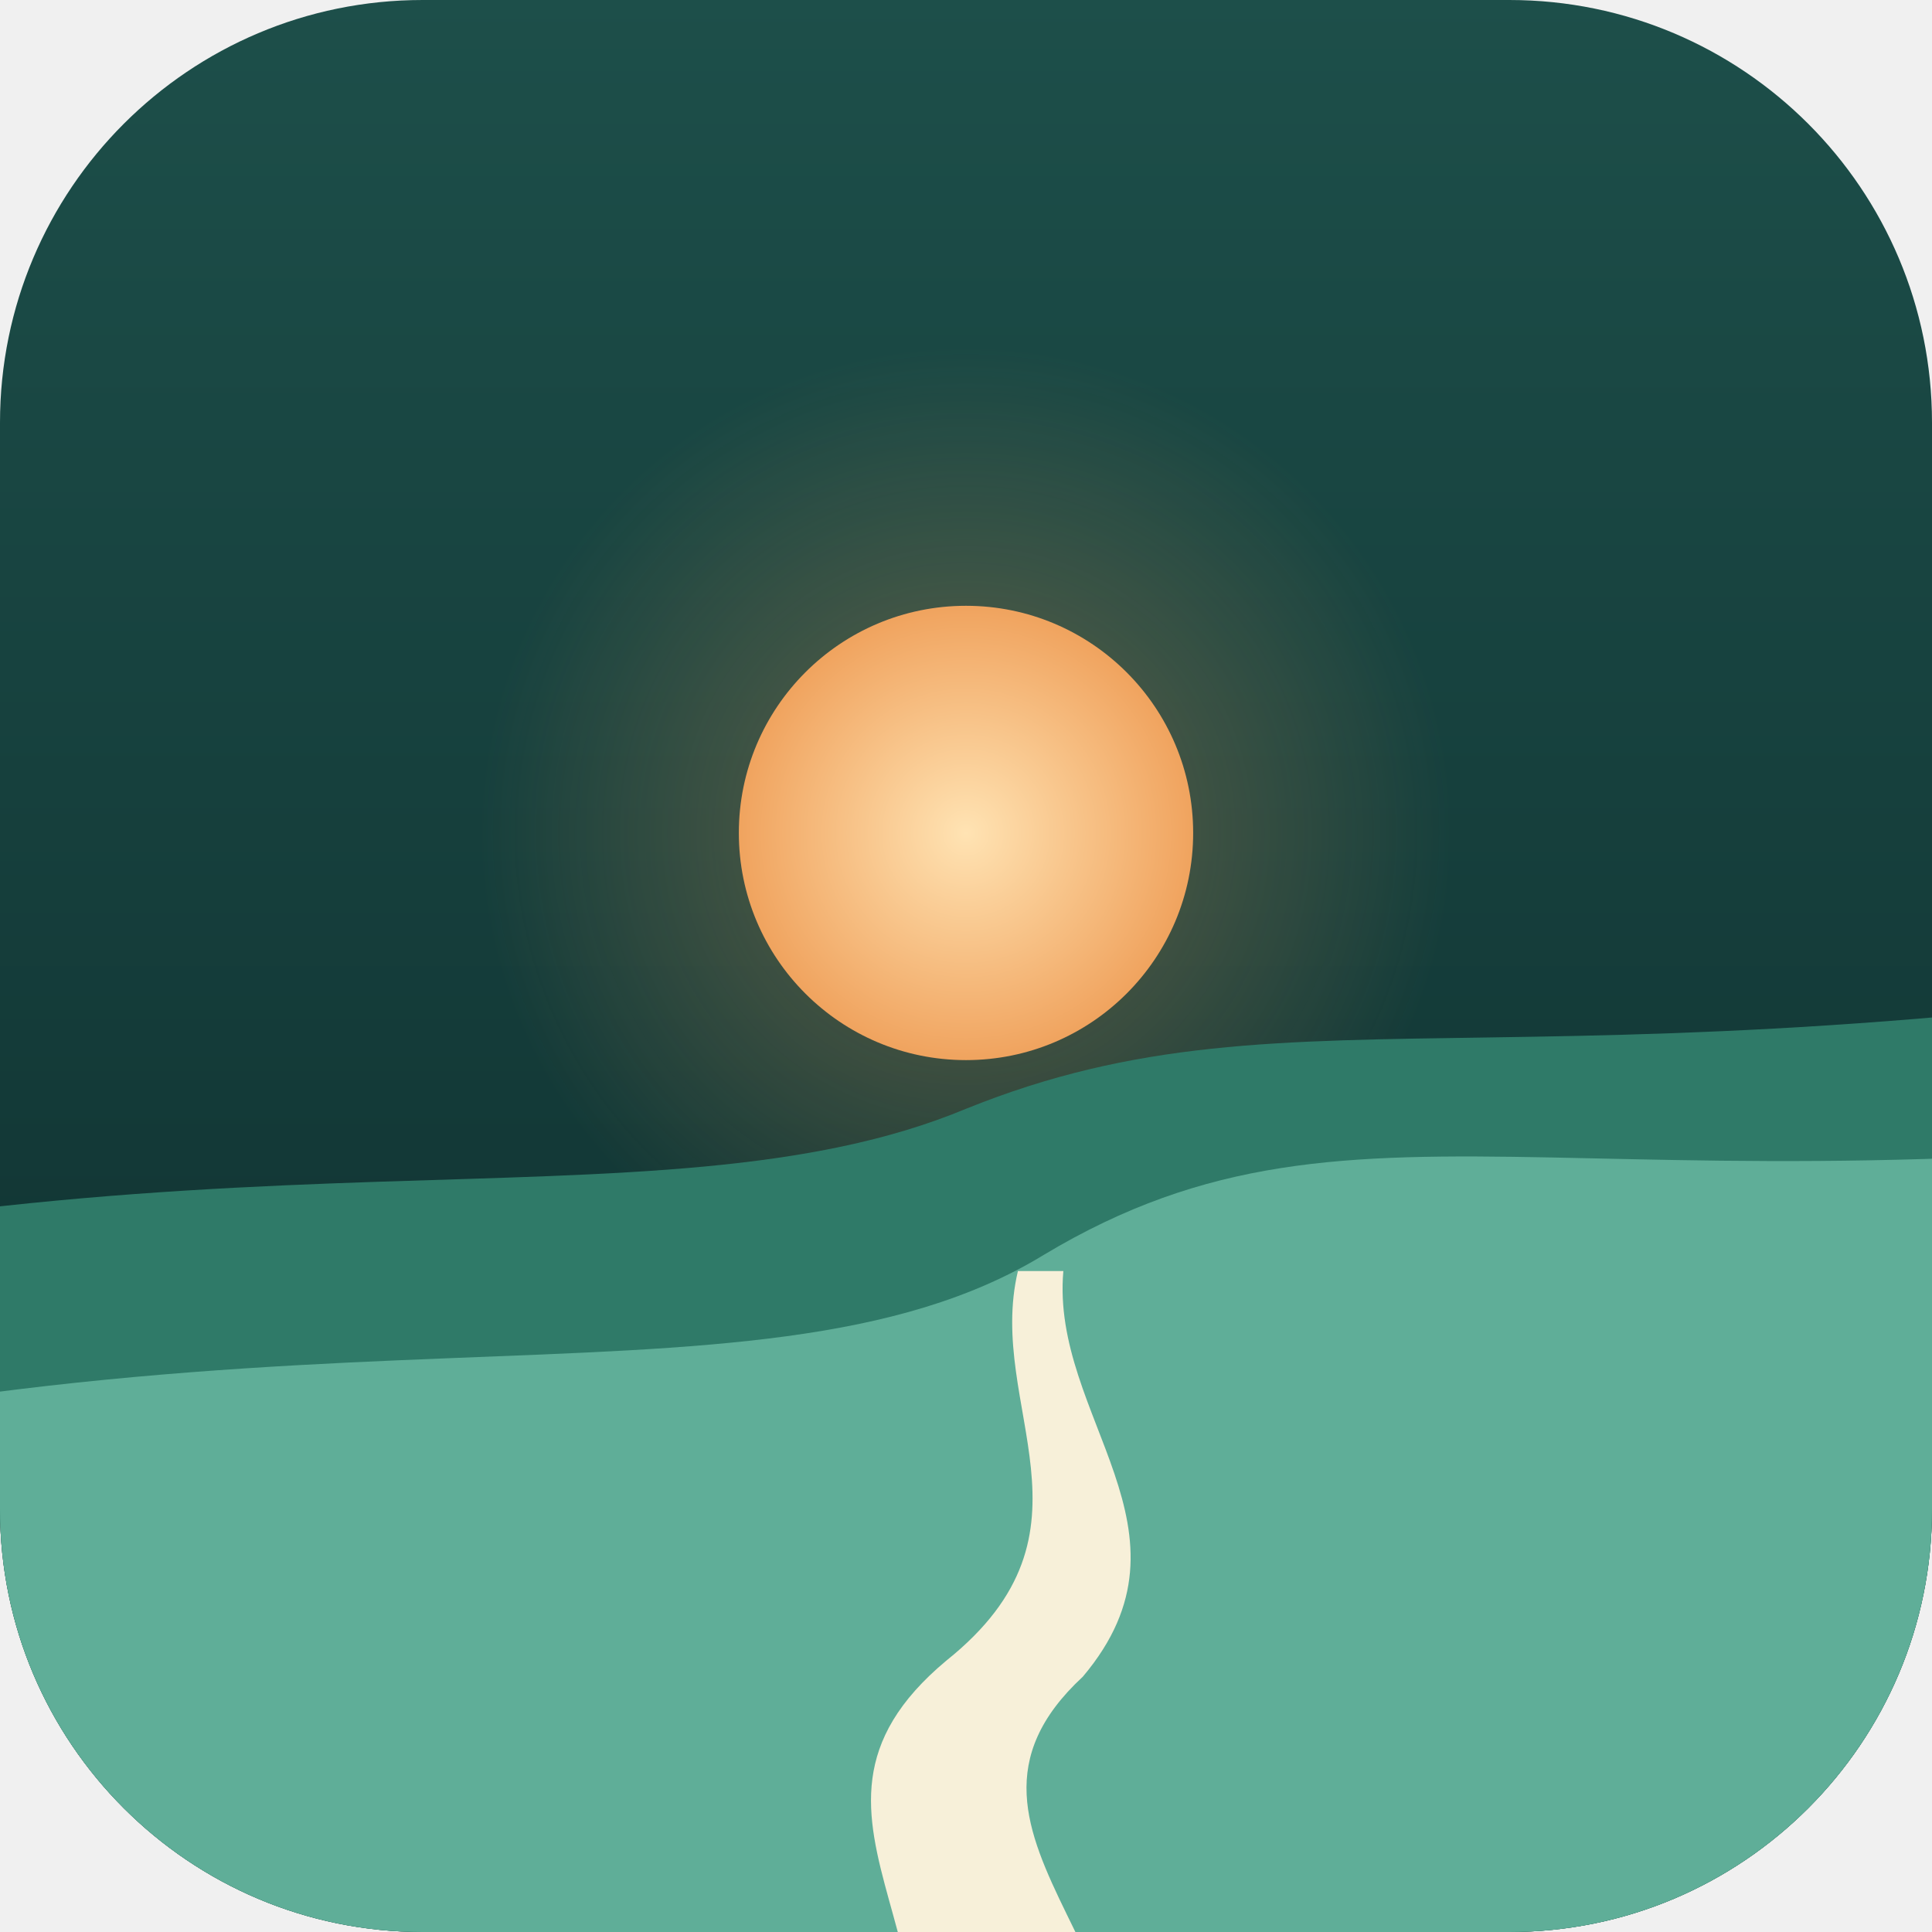
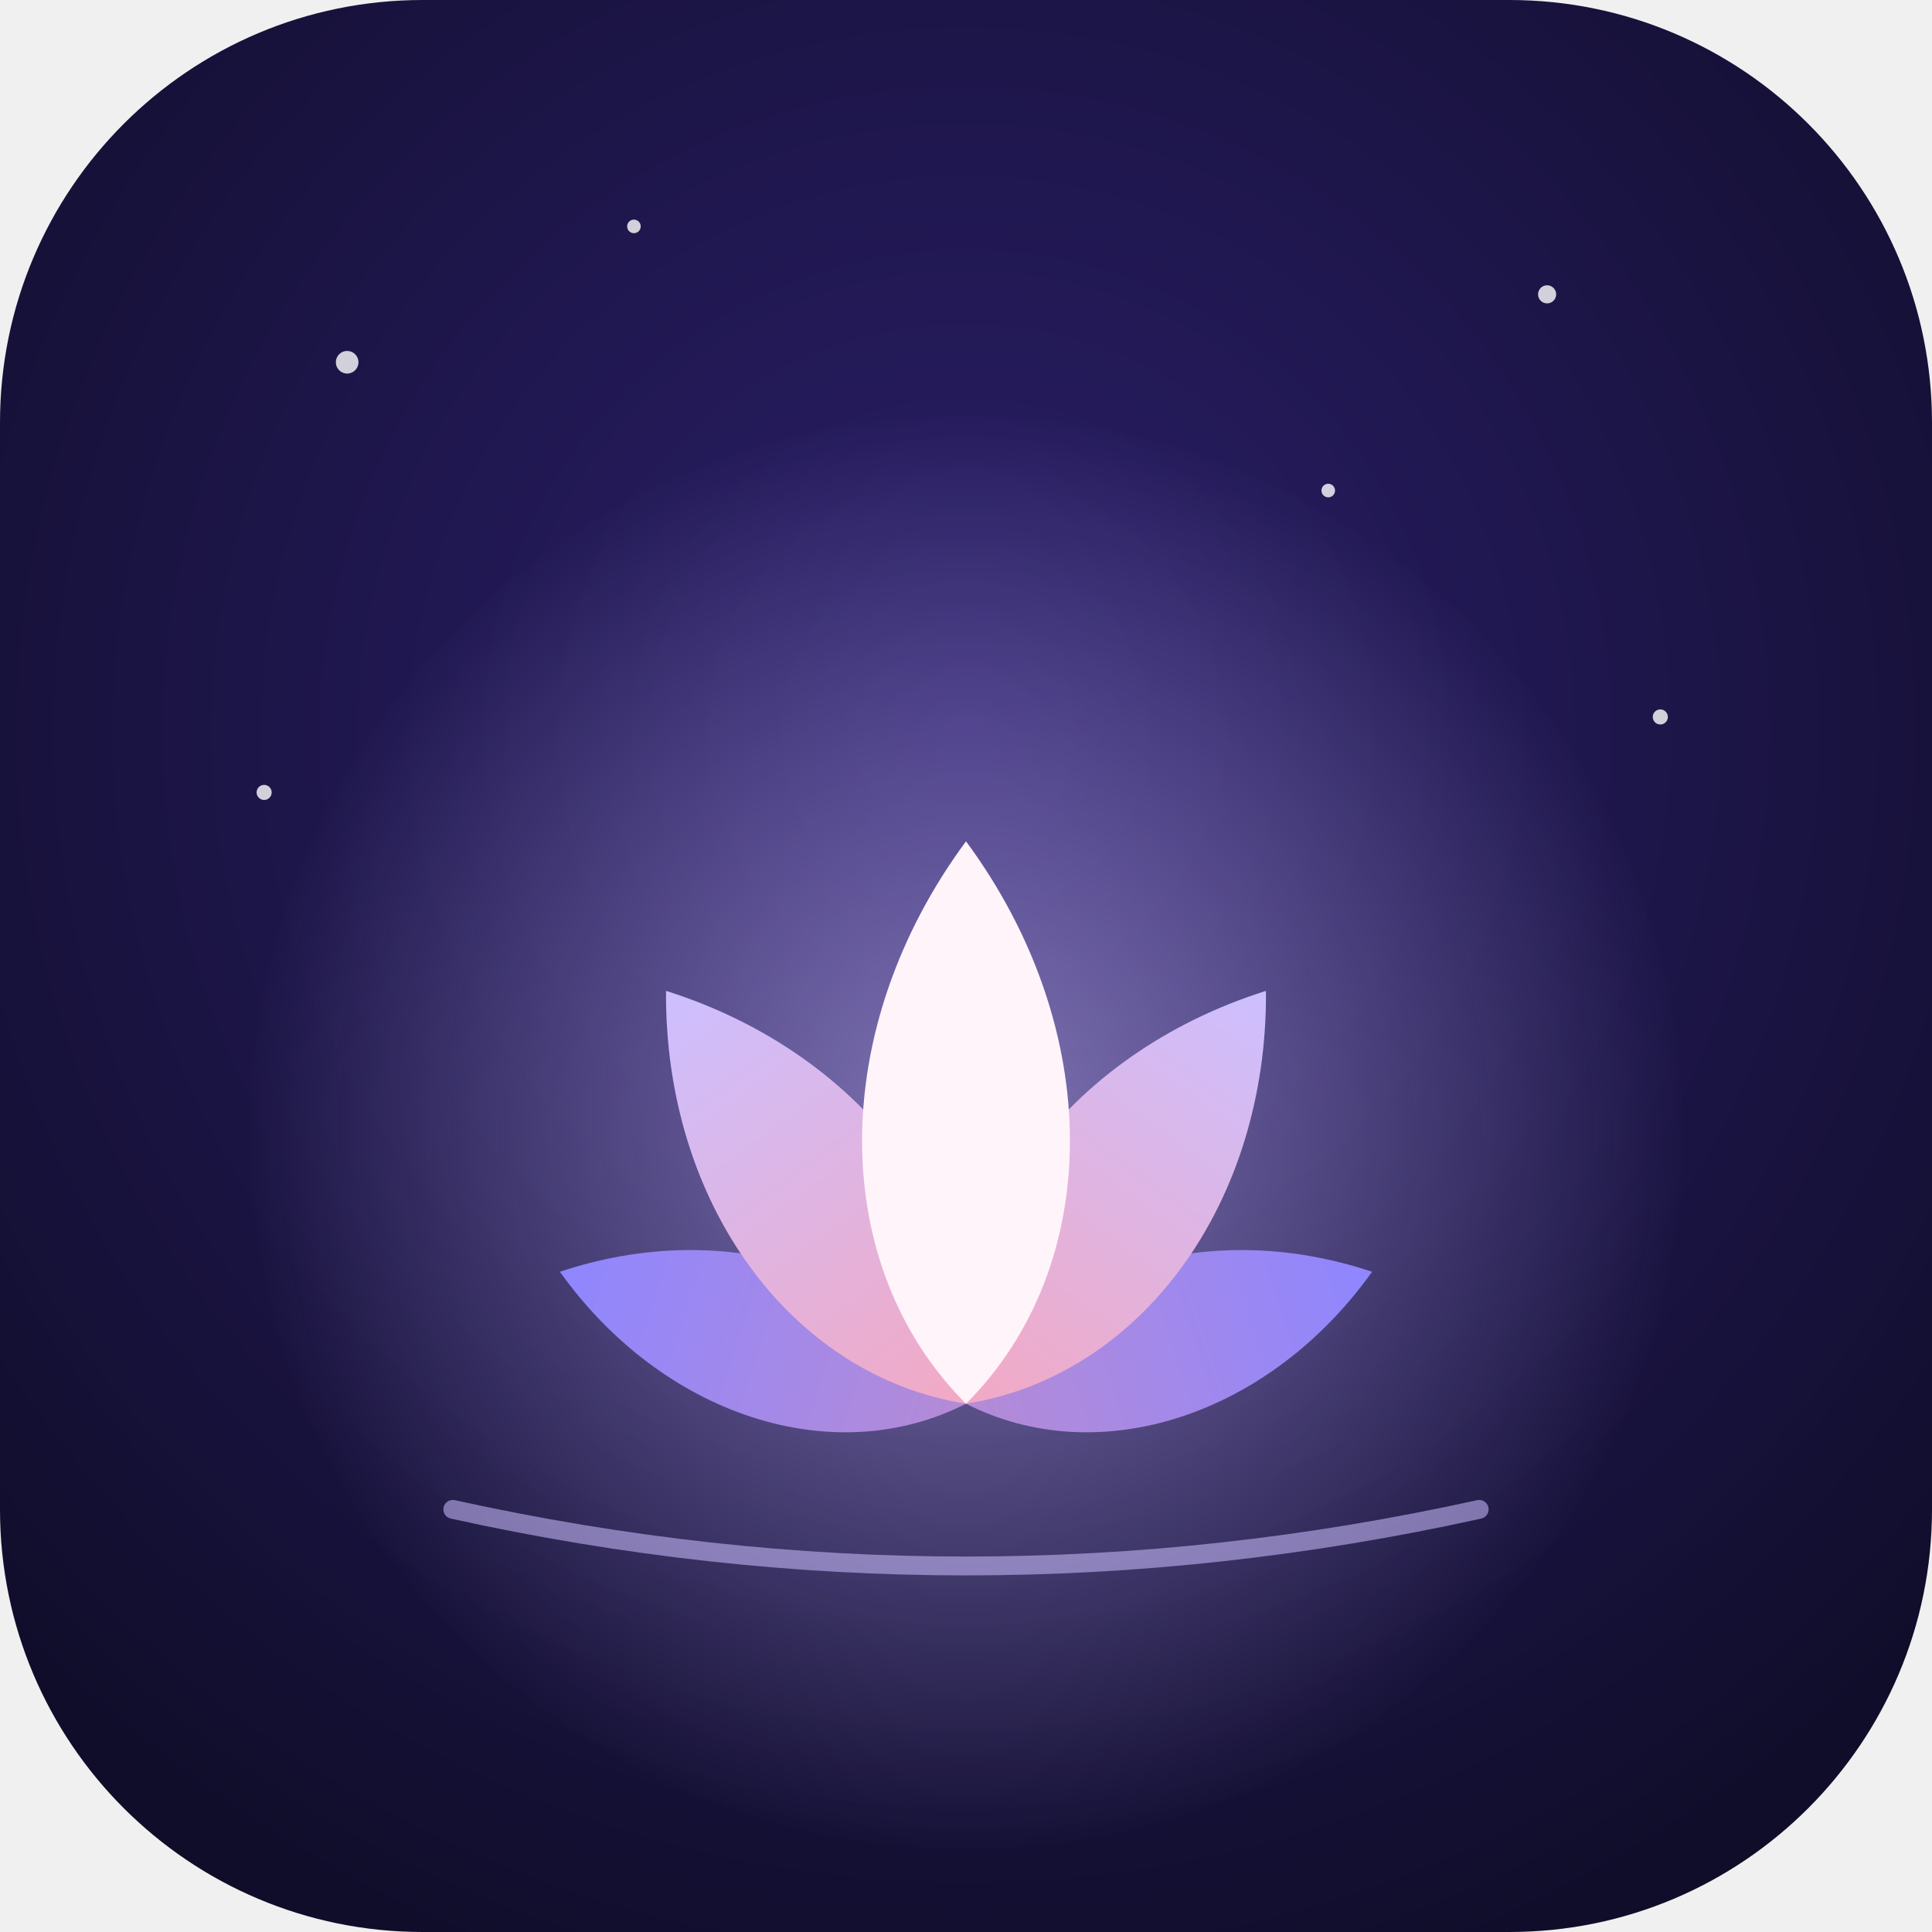
<svg xmlns="http://www.w3.org/2000/svg" viewBox="0 0 512 512">
  <defs>
-     <linearGradient id="c" x1="0" y1="0" x2="0" y2="1">
-       <stop offset="0" stop-color="#1d4f4a" />
-       <stop offset="1" stop-color="#0c2a2a" />
+     <radialGradient id="n" cx=".5" cy=".38" r=".8">
+       <stop offset="0" stop-color="#2b1f6b" />
+       <stop offset="1" stop-color="#0b0a1f" />
+     </radialGradient>
+     <linearGradient id="p" x1="0" y1="1" x2="0" y2="0">
+       <stop offset="0" stop-color="#f2a9c4" />
+       <stop offset="1" stop-color="#cdbfff" />
    </linearGradient>
-     <radialGradient id="s" cx=".5" cy=".5" r=".5">
-       <stop offset="0" stop-color="#ffe3b3" />
-       <stop offset="1" stop-color="#f0a35e" />
+     <linearGradient id="q" x1="0" y1="1" x2="0" y2="0">
+       <stop offset="0" stop-color="#b48bd6" />
+       <stop offset="1" stop-color="#8f86ff" />
+     </linearGradient>
+     <radialGradient id="h" cx=".5" cy=".5" r=".5">
+       <stop offset="0" stop-color="#cdbfff" stop-opacity=".55" />
+       <stop offset="1" stop-color="#cdbfff" stop-opacity="0" />
    </radialGradient>
-     <radialGradient id="h" cx=".5" cy=".5" r=".5">
-       <stop offset="0" stop-color="#f0a35e" stop-opacity=".35" />
-       <stop offset="1" stop-color="#f0a35e" stop-opacity="0" />
-     </radialGradient>
+     <path id="f" d="M0 0C34 -34 34 -92 0 -138C-34 -92 -34 -34 0 0Z" />
    <clipPath id="r">
      <rect width="512" height="512" rx="112" />
    </clipPath>
  </defs>
  <g clip-path="url(#r)">
-     <rect width="512" height="512" fill="url(#c)" />
-     <g transform="translate(256 256) scale(.86) translate(-256 -256)">
-       <circle cx="256" cy="215" r="150" fill="url(#h)" />
-       <circle cx="256" cy="215" r="70" fill="url(#s)" />
-       <path d="M-200 360 C20 300 160 340 256 300 C360 258 430 300 720 250 L720 700 L-200 700 Z" fill="#2f7a68" />
-       <path d="M-200 420 C40 350 190 400 280 345 C380 285 450 340 720 300 L720 700 L-200 700 Z" fill="#5fae98" />
-       <path d="M228 640 C270 560 190 520 250 470 C300 430 262 392 272 350 L286 350 C282 395 330 430 292 475 C238 525 330 565 300 640 Z" fill="#fff3dc" opacity=".95" />
+     <rect width="512" height="512" fill="url(#n)" />
+     <circle cx="256" cy="300" r="190" fill="url(#h)" />
+     <g fill="#fff" opacity=".8">
+       <circle cx="92" cy="96" r="3" />
+       <circle cx="410" cy="78" r="2.4" />
+       <circle cx="440" cy="190" r="2" />
+       <circle cx="70" cy="210" r="2" />
+       <circle cx="352" cy="130" r="1.8" />
+       <circle cx="168" cy="60" r="1.8" />
    </g>
+     <g transform="translate(256 372)">
+       <use href="#f" fill="url(#q)" transform="rotate(-72) scale(.82)" />
+       <use href="#f" fill="url(#q)" transform="rotate(72) scale(.82)" />
+       <use href="#f" fill="url(#p)" transform="rotate(-36) scale(.98)" />
+       <use href="#f" fill="url(#p)" transform="rotate(36) scale(.98)" />
+       <use href="#f" fill="#fff4fa" transform="scale(1.08)" />
+     </g>
+     <path d="M120 400 Q256 430 392 400" fill="none" stroke="#cdbfff" stroke-width="5" stroke-linecap="round" opacity=".55" />
  </g>
</svg>
